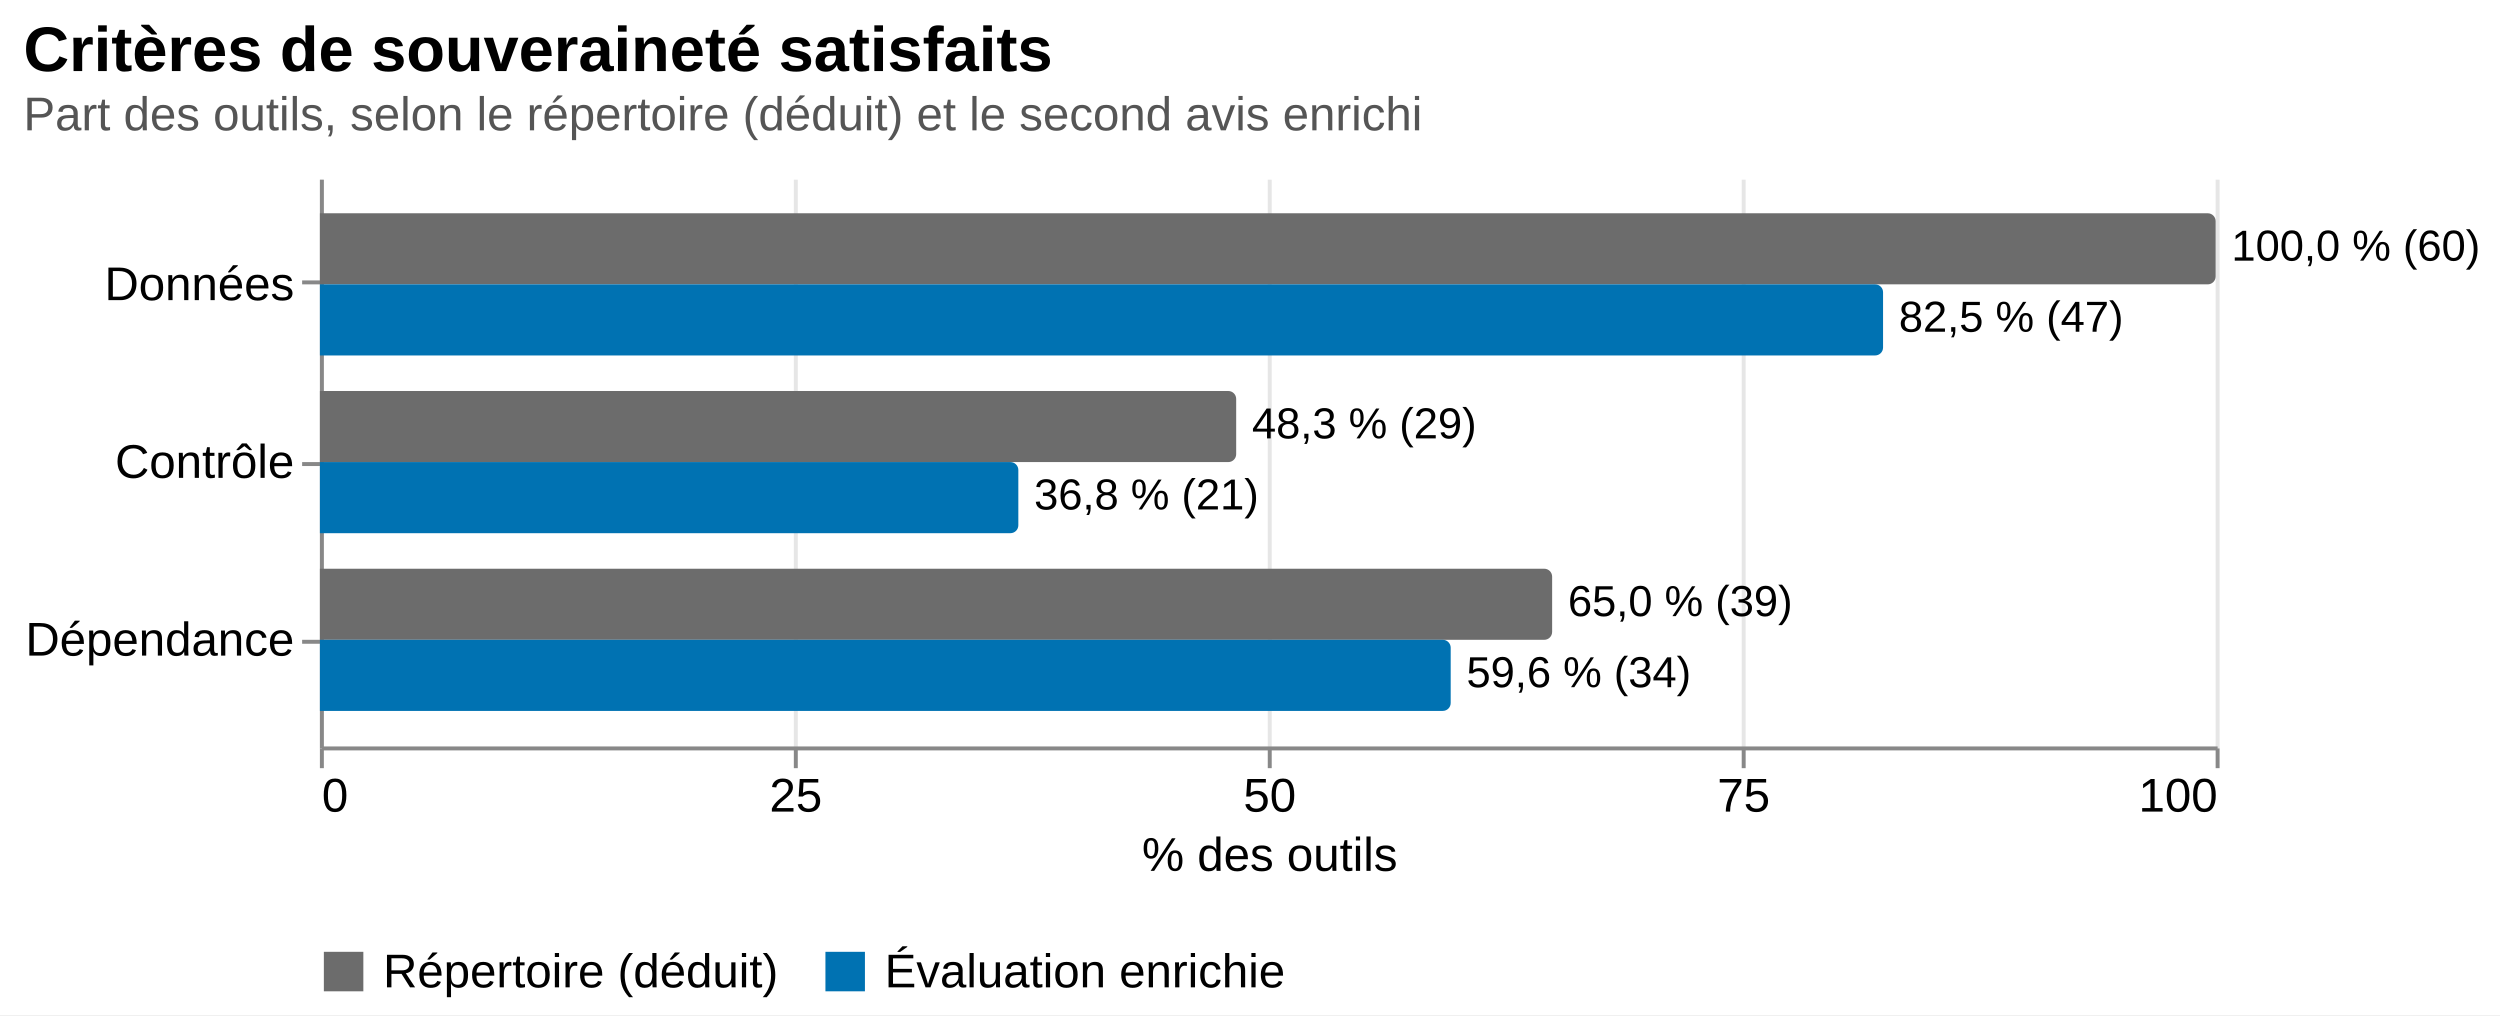
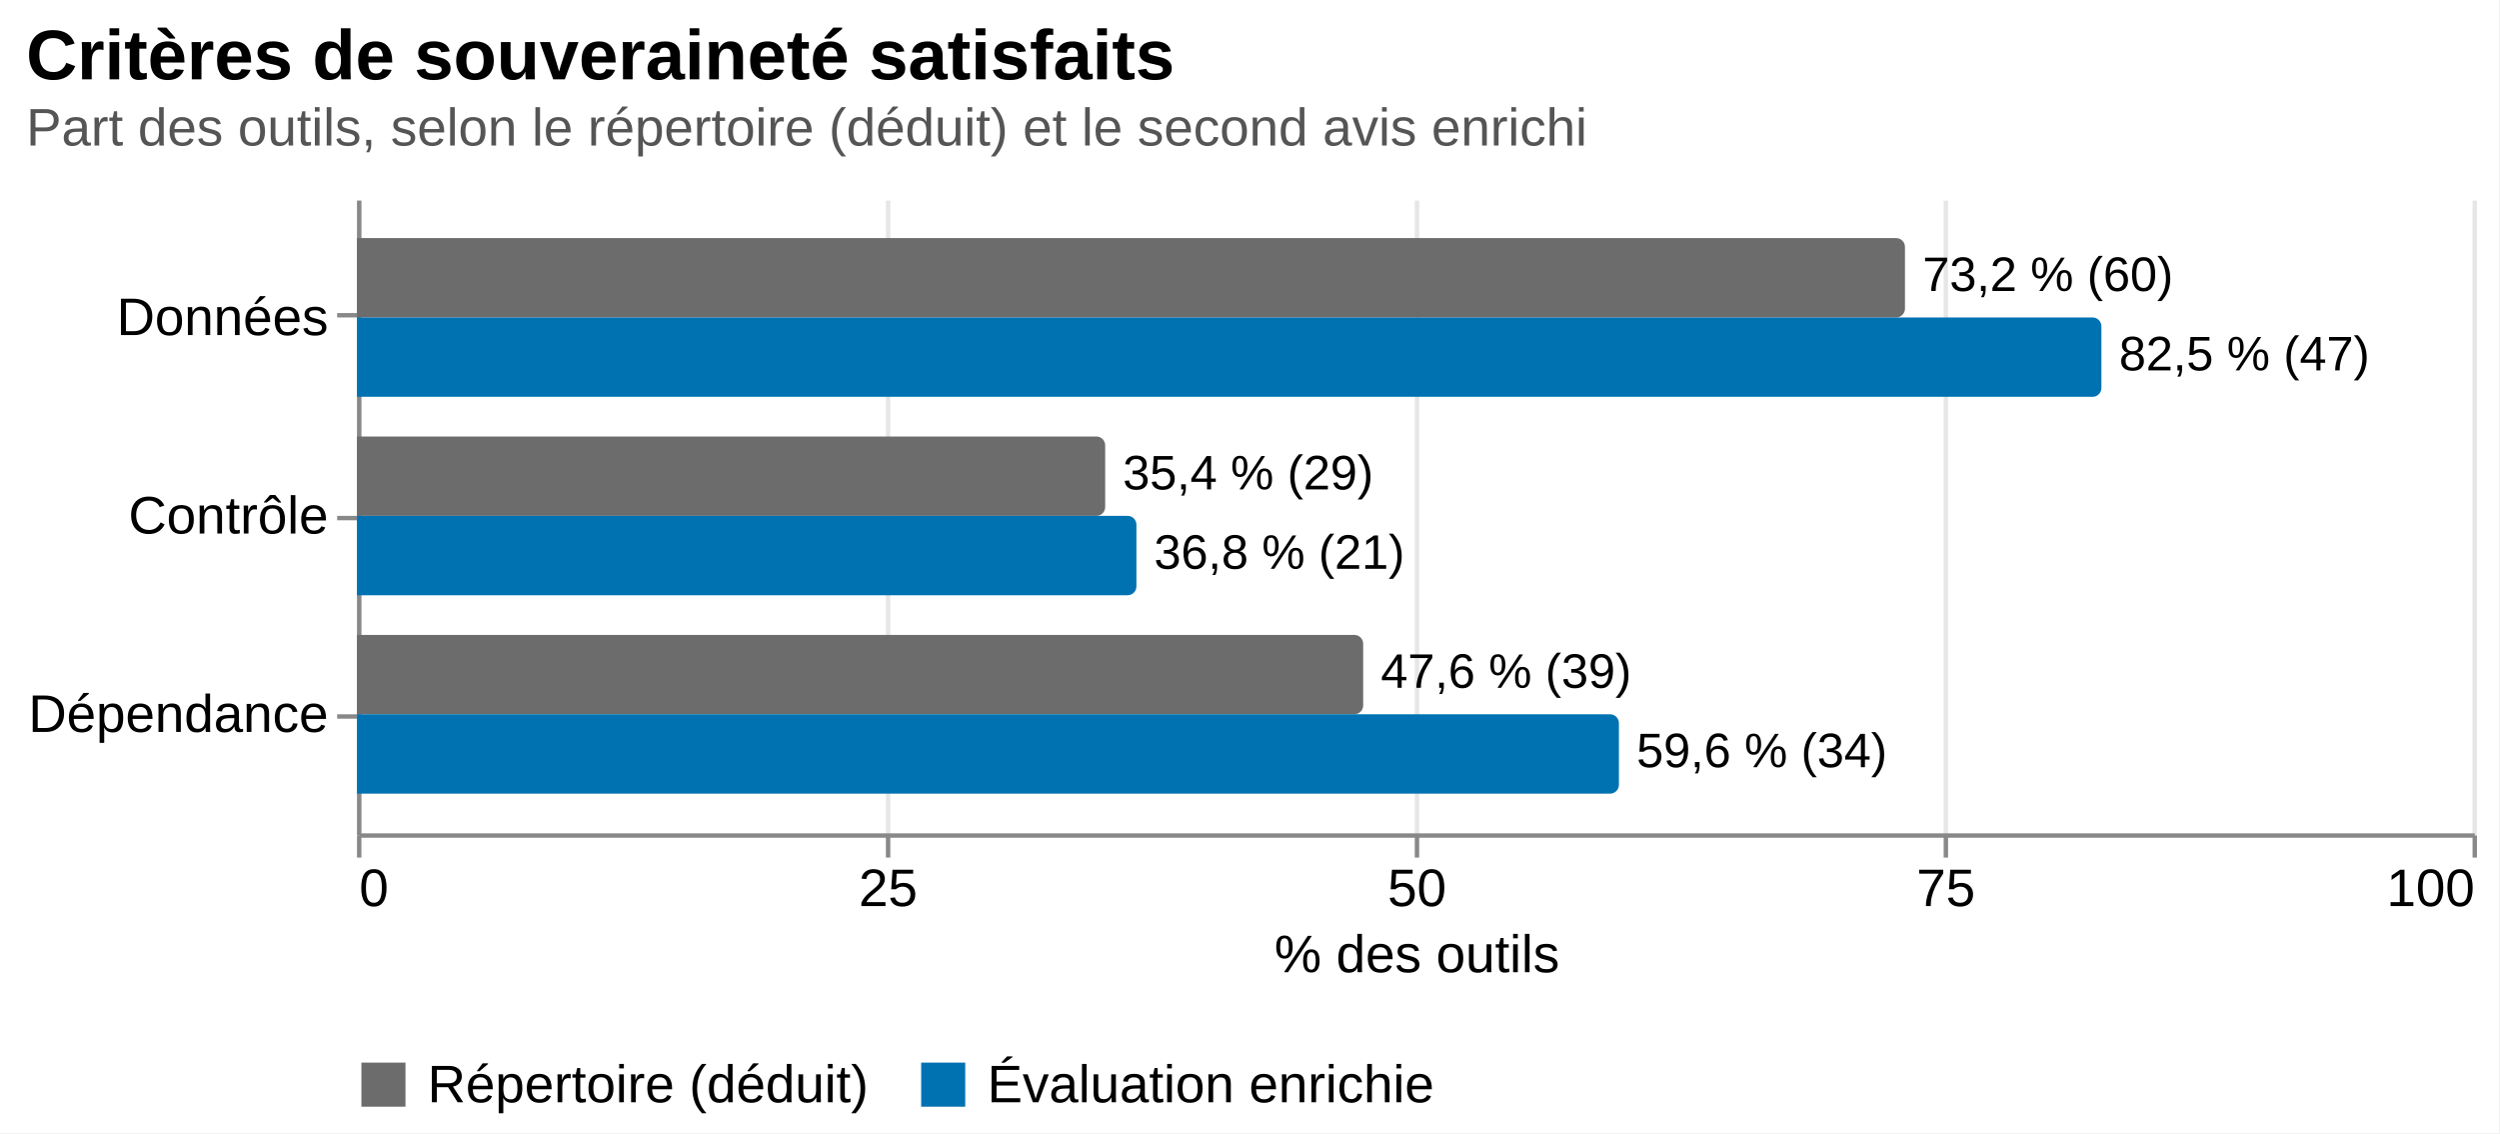
- <svg xmlns="http://www.w3.org/2000/svg" version="1.1" class="marks" width="633" height="257" viewBox="0 0 633 257">
-   <rect width="633" height="257" fill="white" />
+ <svg xmlns="http://www.w3.org/2000/svg" version="1.1" class="marks" width="567" height="257" viewBox="0 0 567 257">
+   <rect width="567" height="257" fill="white" />
  <g fill="none" stroke-miterlimit="10" transform="translate(81,45)">
    <g class="mark-group role-frame root" role="graphics-object" aria-roledescription="group mark container">
      <g transform="translate(0,0)">
        <path class="background" aria-hidden="true" d="M0,0h480v144h-480Z" />
        <g>
          <g class="mark-group role-axis" aria-hidden="true">
            <g transform="translate(0.5,144.5)">
              <path class="background" aria-hidden="true" d="M0,0h0v0h0Z" pointer-events="none" />
              <g>
                <g class="mark-rule role-axis-grid" pointer-events="none">
                  <line transform="translate(0,0)" x2="0" y2="-144" stroke="#E6E6E6" stroke-width="1" opacity="1" />
                  <line transform="translate(120,0)" x2="0" y2="-144" stroke="#E6E6E6" stroke-width="1" opacity="1" />
                  <line transform="translate(240,0)" x2="0" y2="-144" stroke="#E6E6E6" stroke-width="1" opacity="1" />
                  <line transform="translate(360,0)" x2="0" y2="-144" stroke="#E6E6E6" stroke-width="1" opacity="1" />
                  <line transform="translate(480,0)" x2="0" y2="-144" stroke="#E6E6E6" stroke-width="1" opacity="1" />
                </g>
              </g>
              <path class="foreground" aria-hidden="true" d="" pointer-events="none" display="none" />
            </g>
          </g>
          <g class="mark-group role-axis" role="graphics-symbol" aria-roledescription="axis" aria-label="X-axis titled '% des outils' for a linear scale with values from 0 to 100">
            <g transform="translate(0.5,144.5)">
              <path class="background" aria-hidden="true" d="M0,0h0v0h0Z" pointer-events="none" />
              <g>
                <g class="mark-rule role-axis-tick" pointer-events="none">
                  <line transform="translate(0,0)" x2="0" y2="5" stroke="#888888" stroke-width="1" opacity="1" />
                  <line transform="translate(120,0)" x2="0" y2="5" stroke="#888888" stroke-width="1" opacity="1" />
                  <line transform="translate(240,0)" x2="0" y2="5" stroke="#888888" stroke-width="1" opacity="1" />
                  <line transform="translate(360,0)" x2="0" y2="5" stroke="#888888" stroke-width="1" opacity="1" />
                  <line transform="translate(480,0)" x2="0" y2="5" stroke="#888888" stroke-width="1" opacity="1" />
                </g>
                <g class="mark-text role-axis-label" pointer-events="none">
                  <text text-anchor="start" transform="translate(0,16)" font-family="Liberation Sans, Helvetica, Arial, sans-serif" font-size="12px" fill="#000" opacity="1">0</text>
                  <text text-anchor="middle" transform="translate(120,16)" font-family="Liberation Sans, Helvetica, Arial, sans-serif" font-size="12px" fill="#000" opacity="1">25</text>
                  <text text-anchor="middle" transform="translate(240,16)" font-family="Liberation Sans, Helvetica, Arial, sans-serif" font-size="12px" fill="#000" opacity="1">50</text>
                  <text text-anchor="middle" transform="translate(360,16)" font-family="Liberation Sans, Helvetica, Arial, sans-serif" font-size="12px" fill="#000" opacity="1">75</text>
                  <text text-anchor="end" transform="translate(480,16)" font-family="Liberation Sans, Helvetica, Arial, sans-serif" font-size="12px" fill="#000" opacity="1">100</text>
                </g>
                <g class="mark-rule role-axis-domain" pointer-events="none">
                  <line transform="translate(0,0)" x2="480" y2="0" stroke="#888888" stroke-width="1" opacity="1" />
                </g>
                <g class="mark-text role-axis-title" pointer-events="none">
                  <text text-anchor="middle" transform="translate(240,31)" font-family="Liberation Sans, Helvetica, Arial, sans-serif" font-size="12px" font-weight="normal" fill="#000" opacity="1">% des outils</text>
                </g>
              </g>
              <path class="foreground" aria-hidden="true" d="" pointer-events="none" display="none" />
            </g>
          </g>
          <g class="mark-group role-axis" role="graphics-symbol" aria-roledescription="axis" aria-label="Y-axis for a discrete scale with 3 values: Données, Contrôle, Dépendance">
            <g transform="translate(0.5,0.5)">
              <path class="background" aria-hidden="true" d="M0,0h0v0h0Z" pointer-events="none" />
              <g>
                <g class="mark-rule role-axis-tick" pointer-events="none">
                  <line transform="translate(0,26)" x2="-5" y2="0" stroke="#888888" stroke-width="1" opacity="1" />
                  <line transform="translate(0,72)" x2="-5" y2="0" stroke="#888888" stroke-width="1" opacity="1" />
                  <line transform="translate(0,117)" x2="-5" y2="0" stroke="#888888" stroke-width="1" opacity="1" />
                </g>
                <g class="mark-text role-axis-label" pointer-events="none">
                  <text text-anchor="end" transform="translate(-7,30.5)" font-family="Liberation Sans, Helvetica, Arial, sans-serif" font-size="12px" fill="#000" opacity="1">Données</text>
                  <text text-anchor="end" transform="translate(-7,75.5)" font-family="Liberation Sans, Helvetica, Arial, sans-serif" font-size="12px" fill="#000" opacity="1">Contrôle</text>
                  <text text-anchor="end" transform="translate(-7,120.5)" font-family="Liberation Sans, Helvetica, Arial, sans-serif" font-size="12px" fill="#000" opacity="1">Dépendance</text>
                </g>
                <g class="mark-rule role-axis-domain" pointer-events="none">
                  <line transform="translate(0,0)" x2="0" y2="144" stroke="#888888" stroke-width="1" opacity="1" />
                </g>
              </g>
              <path class="foreground" aria-hidden="true" d="" pointer-events="none" display="none" />
            </g>
          </g>
          <g class="mark-group role-scope" role="graphics-object" aria-roledescription="group mark container">
            <g transform="translate(0,9)">
-               <path class="background" aria-hidden="true" d="M0,0L478,0C479.104,0,480,0.896,480,2L480,16C480,17.104,479.104,18,478,18L0,18C0,18,0,18,0,18L0,0C0,0,0,0,0,0Z" />
+               <path class="background" aria-hidden="true" d="M0,0L349.22,0C350.323,0,351.22,0.896,351.22,2L351.22,16C351.22,17.104,350.323,18,349.22,18L0,18C0,18,0,18,0,18L0,0C0,0,0,0,0,0Z" />
              <g clip-path="url(#clip1)">
                <g class="mark-group role-scope" role="graphics-object" aria-roledescription="group mark container">
                  <g transform="translate(0,0)">
                    <path class="background" aria-hidden="true" d="M0,0h0v18h0Z" />
                    <g>
                      <g class="mark-rect role-mark layer_0_marks" role="graphics-object" aria-roledescription="rect mark container">
-                         <path aria-label="% des outils: 100; critere: Données; evaluation: Répertoire (déduit)" role="graphics-symbol" aria-roledescription="bar" d="M0,0h480v18h-480Z" fill="#6C6C6C" />
+                         <path aria-label="% des outils: 73,1707317073; critere: Données; evaluation: Répertoire (déduit)" role="graphics-symbol" aria-roledescription="bar" d="M0,0h351.22v18h-351.22Z" fill="#6C6C6C" />
                      </g>
                    </g>
                    <path class="foreground" aria-hidden="true" d="" display="none" />
                  </g>
                </g>
              </g>
              <path class="foreground" aria-hidden="true" d="" display="none" />
            </g>
            <g transform="translate(0,54)">
-               <path class="background" aria-hidden="true" d="M0,0L230,0C231.104,0,232,0.896,232,2L232,16C232,17.104,231.104,18,230,18L0,18C0,18,0,18,0,18L0,0C0,0,0,0,0,0Z" />
+               <path class="background" aria-hidden="true" d="M0,0L167.756,0C168.86,0,169.756,0.896,169.756,2L169.756,16C169.756,17.104,168.86,18,167.756,18L0,18C0,18,0,18,0,18L0,0C0,0,0,0,0,0Z" />
              <g clip-path="url(#clip2)">
                <g class="mark-group role-scope" role="graphics-object" aria-roledescription="group mark container">
                  <g transform="translate(0,0)">
                    <path class="background" aria-hidden="true" d="M0,0h0v18h0Z" />
                    <g>
                      <g class="mark-rect role-mark layer_0_marks" role="graphics-object" aria-roledescription="rect mark container">
-                         <path aria-label="% des outils: 48,3333333333; critere: Contrôle; evaluation: Répertoire (déduit)" role="graphics-symbol" aria-roledescription="bar" d="M0,0h232v18h-232Z" fill="#6C6C6C" />
+                         <path aria-label="% des outils: 35,3658536585; critere: Contrôle; evaluation: Répertoire (déduit)" role="graphics-symbol" aria-roledescription="bar" d="M0,0h169.756v18h-169.756Z" fill="#6C6C6C" />
                      </g>
                    </g>
                    <path class="foreground" aria-hidden="true" d="" display="none" />
                  </g>
                </g>
              </g>
              <path class="foreground" aria-hidden="true" d="" display="none" />
            </g>
            <g transform="translate(0,99)">
-               <path class="background" aria-hidden="true" d="M0,0L310,0C311.104,0,312,0.896,312,2L312,16C312,17.104,311.104,18,310,18L0,18C0,18,0,18,0,18L0,0C0,0,0,0,0,0Z" />
+               <path class="background" aria-hidden="true" d="M0,0L226.293,0C227.397,0,228.293,0.896,228.293,2L228.293,16C228.293,17.104,227.397,18,226.293,18L0,18C0,18,0,18,0,18L0,0C0,0,0,0,0,0Z" />
              <g clip-path="url(#clip3)">
                <g class="mark-group role-scope" role="graphics-object" aria-roledescription="group mark container">
                  <g transform="translate(0,0)">
                    <path class="background" aria-hidden="true" d="M0,0h0v18h0Z" />
                    <g>
                      <g class="mark-rect role-mark layer_0_marks" role="graphics-object" aria-roledescription="rect mark container">
-                         <path aria-label="% des outils: 65; critere: Dépendance; evaluation: Répertoire (déduit)" role="graphics-symbol" aria-roledescription="bar" d="M0,0h312v18h-312Z" fill="#6C6C6C" />
+                         <path aria-label="% des outils: 47,5609756098; critere: Dépendance; evaluation: Répertoire (déduit)" role="graphics-symbol" aria-roledescription="bar" d="M0,0h228.293v18h-228.293Z" fill="#6C6C6C" />
                      </g>
                    </g>
                    <path class="foreground" aria-hidden="true" d="" display="none" />
                  </g>
                </g>
              </g>
              <path class="foreground" aria-hidden="true" d="" display="none" />
            </g>
            <g transform="translate(0,27)">
              <path class="background" aria-hidden="true" d="M0,0L393.789,0C394.893,0,395.789,0.896,395.789,2L395.789,16C395.789,17.104,394.893,18,393.789,18L0,18C0,18,0,18,0,18L0,0C0,0,0,0,0,0Z" />
              <g clip-path="url(#clip4)">
                <g class="mark-group role-scope" role="graphics-object" aria-roledescription="group mark container">
                  <g transform="translate(0,0)">
                    <path class="background" aria-hidden="true" d="M0,0h0v18h0Z" />
                    <g>
                      <g class="mark-rect role-mark layer_0_marks" role="graphics-object" aria-roledescription="rect mark container">
                        <path aria-label="% des outils: 82,4561403509; critere: Données; evaluation: Évaluation enrichie" role="graphics-symbol" aria-roledescription="bar" d="M0,0h395.789v18h-395.789Z" fill="#0072B2" />
                      </g>
                    </g>
                    <path class="foreground" aria-hidden="true" d="" display="none" />
                  </g>
                </g>
              </g>
              <path class="foreground" aria-hidden="true" d="" display="none" />
            </g>
            <g transform="translate(0,72)">
              <path class="background" aria-hidden="true" d="M0,0L174.842,0C175.946,0,176.842,0.896,176.842,2L176.842,16C176.842,17.104,175.946,18,174.842,18L0,18C0,18,0,18,0,18L0,0C0,0,0,0,0,0Z" />
              <g clip-path="url(#clip5)">
                <g class="mark-group role-scope" role="graphics-object" aria-roledescription="group mark container">
                  <g transform="translate(0,0)">
                    <path class="background" aria-hidden="true" d="M0,0h0v18h0Z" />
                    <g>
                      <g class="mark-rect role-mark layer_0_marks" role="graphics-object" aria-roledescription="rect mark container">
                        <path aria-label="% des outils: 36,8421052632; critere: Contrôle; evaluation: Évaluation enrichie" role="graphics-symbol" aria-roledescription="bar" d="M0,0h176.842v18h-176.842Z" fill="#0072B2" />
                      </g>
                    </g>
                    <path class="foreground" aria-hidden="true" d="" display="none" />
                  </g>
                </g>
              </g>
              <path class="foreground" aria-hidden="true" d="" display="none" />
            </g>
            <g transform="translate(0,117)">
              <path class="background" aria-hidden="true" d="M0,0L284.316,0C285.42,0,286.316,0.896,286.316,2L286.316,16C286.316,17.104,285.42,18,284.316,18L0,18C0,18,0,18,0,18L0,0C0,0,0,0,0,0Z" />
              <g clip-path="url(#clip6)">
                <g class="mark-group role-scope" role="graphics-object" aria-roledescription="group mark container">
                  <g transform="translate(0,0)">
                    <path class="background" aria-hidden="true" d="M0,0h0v18h0Z" />
                    <g>
                      <g class="mark-rect role-mark layer_0_marks" role="graphics-object" aria-roledescription="rect mark container">
                        <path aria-label="% des outils: 59,649122807; critere: Dépendance; evaluation: Évaluation enrichie" role="graphics-symbol" aria-roledescription="bar" d="M0,0h286.316v18h-286.316Z" fill="#0072B2" />
                      </g>
                    </g>
                    <path class="foreground" aria-hidden="true" d="" display="none" />
                  </g>
                </g>
              </g>
              <path class="foreground" aria-hidden="true" d="" display="none" />
            </g>
          </g>
          <g class="mark-text role-mark layer_1_marks" role="graphics-object" aria-roledescription="text mark container">
-             <text aria-label="pct: 100; critere: Données; evaluation: Répertoire (déduit); etiquette: 100,0 % (60)" role="graphics-symbol" aria-roledescription="text mark" text-anchor="start" transform="translate(484,21)" font-family="Liberation Sans, Helvetica, Arial, sans-serif" font-size="11px" fill="black">100,0 % (60)</text>
-             <text aria-label="pct: 48,3333333333; critere: Contrôle; evaluation: Répertoire (déduit); etiquette: 48,3 % (29)" role="graphics-symbol" aria-roledescription="text mark" text-anchor="start" transform="translate(236,66)" font-family="Liberation Sans, Helvetica, Arial, sans-serif" font-size="11px" fill="black">48,3 % (29)</text>
-             <text aria-label="pct: 65; critere: Dépendance; evaluation: Répertoire (déduit); etiquette: 65,0 % (39)" role="graphics-symbol" aria-roledescription="text mark" text-anchor="start" transform="translate(316,111)" font-family="Liberation Sans, Helvetica, Arial, sans-serif" font-size="11px" fill="black">65,0 % (39)</text>
+             <text aria-label="pct: 73,1707317073; critere: Données; evaluation: Répertoire (déduit); etiquette: 73,2 % (60)" role="graphics-symbol" aria-roledescription="text mark" text-anchor="start" transform="translate(355.2195,21)" font-family="Liberation Sans, Helvetica, Arial, sans-serif" font-size="11px" fill="black">73,2 % (60)</text>
+             <text aria-label="pct: 35,3658536585; critere: Contrôle; evaluation: Répertoire (déduit); etiquette: 35,4 % (29)" role="graphics-symbol" aria-roledescription="text mark" text-anchor="start" transform="translate(173.7561,66)" font-family="Liberation Sans, Helvetica, Arial, sans-serif" font-size="11px" fill="black">35,4 % (29)</text>
+             <text aria-label="pct: 47,5609756098; critere: Dépendance; evaluation: Répertoire (déduit); etiquette: 47,6 % (39)" role="graphics-symbol" aria-roledescription="text mark" text-anchor="start" transform="translate(232.2927,111)" font-family="Liberation Sans, Helvetica, Arial, sans-serif" font-size="11px" fill="black">47,6 % (39)</text>
            <text aria-label="pct: 82,4561403509; critere: Données; evaluation: Évaluation enrichie; etiquette: 82,5 % (47)" role="graphics-symbol" aria-roledescription="text mark" text-anchor="start" transform="translate(399.7895,39)" font-family="Liberation Sans, Helvetica, Arial, sans-serif" font-size="11px" fill="black">82,5 % (47)</text>
            <text aria-label="pct: 36,8421052632; critere: Contrôle; evaluation: Évaluation enrichie; etiquette: 36,8 % (21)" role="graphics-symbol" aria-roledescription="text mark" text-anchor="start" transform="translate(180.8421,84)" font-family="Liberation Sans, Helvetica, Arial, sans-serif" font-size="11px" fill="black">36,8 % (21)</text>
            <text aria-label="pct: 59,649122807; critere: Dépendance; evaluation: Évaluation enrichie; etiquette: 59,6 % (34)" role="graphics-symbol" aria-roledescription="text mark" text-anchor="start" transform="translate(290.3158,129)" font-family="Liberation Sans, Helvetica, Arial, sans-serif" font-size="11px" fill="black">59,6 % (34)</text>
          </g>
          <g class="mark-group role-legend" role="graphics-symbol" aria-roledescription="legend" aria-label="Symbol legend for fill color with 2 values: Répertoire (déduit), Évaluation enrichie">
            <g transform="translate(0,195)">
              <path class="background" aria-hidden="true" d="M0,0h245v12h-245Z" pointer-events="none" />
              <g>
                <g class="mark-group role-legend-entry">
                  <g transform="translate(0,0)">
                    <path class="background" aria-hidden="true" d="M0,0h0v0h0Z" pointer-events="none" />
                    <g>
                      <g class="mark-group role-scope" role="graphics-object" aria-roledescription="group mark container">
                        <g transform="translate(0,0)">
                          <path class="background" aria-hidden="true" d="M0,0h116.049v12h-116.049Z" pointer-events="none" opacity="1" />
                          <g>
                            <g class="mark-symbol role-legend-symbol" pointer-events="none">
                              <path transform="translate(6,6)" d="M-5,-5h10v10h-10Z" fill="#6C6C6C" stroke-width="1.5" opacity="1" />
                            </g>
                            <g class="mark-text role-legend-label" pointer-events="none">
                              <text text-anchor="start" transform="translate(16,10)" font-family="Liberation Sans, Helvetica, Arial, sans-serif" font-size="12px" fill="#000" opacity="1">Répertoire (déduit)</text>
                            </g>
                          </g>
                          <path class="foreground" aria-hidden="true" d="" pointer-events="none" display="none" />
                        </g>
                        <g transform="translate(127,0)">
                          <path class="background" aria-hidden="true" d="M0,0h117.396v12h-117.396Z" pointer-events="none" opacity="1" />
                          <g>
                            <g class="mark-symbol role-legend-symbol" pointer-events="none">
                              <path transform="translate(6,6)" d="M-5,-5h10v10h-10Z" fill="#0072B2" stroke-width="1.5" opacity="1" />
                            </g>
                            <g class="mark-text role-legend-label" pointer-events="none">
                              <text text-anchor="start" transform="translate(16,10)" font-family="Liberation Sans, Helvetica, Arial, sans-serif" font-size="12px" fill="#000" opacity="1">Évaluation enrichie</text>
                            </g>
                          </g>
                          <path class="foreground" aria-hidden="true" d="" pointer-events="none" display="none" />
                        </g>
                      </g>
                    </g>
                    <path class="foreground" aria-hidden="true" d="" pointer-events="none" display="none" />
                  </g>
                </g>
              </g>
              <path class="foreground" aria-hidden="true" d="" pointer-events="none" display="none" />
            </g>
          </g>
          <g class="mark-group role-title">
            <g transform="translate(-75.05664,-40)">
              <path class="background" aria-hidden="true" d="M0,0h0v0h0Z" pointer-events="none" />
              <g>
                <g class="mark-text role-title-text" role="graphics-symbol" aria-roledescription="title" aria-label="Title text 'Critères de souveraineté satisfaits'" pointer-events="none">
                  <text text-anchor="start" transform="translate(0,13)" font-family="Liberation Sans, Helvetica, Arial, sans-serif" font-size="16px" font-weight="bold" fill="#000" opacity="1">Critères de souveraineté satisfaits</text>
                </g>
                <g class="mark-text role-title-subtitle" role="graphics-symbol" aria-roledescription="subtitle" aria-label="Subtitle text 'Part des outils, selon le répertoire (déduit) et le second avis enrichi'" pointer-events="none">
                  <text text-anchor="start" transform="translate(0,28)" font-family="Liberation Sans, Helvetica, Arial, sans-serif" font-size="12px" fill="#555555" opacity="1">Part des outils, selon le répertoire (déduit) et le second avis enrichi</text>
                </g>
              </g>
              <path class="foreground" aria-hidden="true" d="" pointer-events="none" display="none" />
            </g>
          </g>
        </g>
        <path class="foreground" aria-hidden="true" d="" display="none" />
      </g>
    </g>
  </g>
  <defs>
    <clipPath id="clip1">
-       <path d="M0,0L478,0C479.104,0,480,0.896,480,2L480,16C480,17.104,479.104,18,478,18L0,18C0,18,0,18,0,18L0,0C0,0,0,0,0,0Z" />
+       <path d="M0,0L349.22,0C350.323,0,351.22,0.896,351.22,2L351.22,16C351.22,17.104,350.323,18,349.22,18L0,18C0,18,0,18,0,18L0,0C0,0,0,0,0,0Z" />
    </clipPath>
    <clipPath id="clip2">
-       <path d="M0,0L230,0C231.104,0,232,0.896,232,2L232,16C232,17.104,231.104,18,230,18L0,18C0,18,0,18,0,18L0,0C0,0,0,0,0,0Z" />
+       <path d="M0,0L167.756,0C168.86,0,169.756,0.896,169.756,2L169.756,16C169.756,17.104,168.86,18,167.756,18L0,18C0,18,0,18,0,18L0,0C0,0,0,0,0,0Z" />
    </clipPath>
    <clipPath id="clip3">
-       <path d="M0,0L310,0C311.104,0,312,0.896,312,2L312,16C312,17.104,311.104,18,310,18L0,18C0,18,0,18,0,18L0,0C0,0,0,0,0,0Z" />
+       <path d="M0,0L226.293,0C227.397,0,228.293,0.896,228.293,2L228.293,16C228.293,17.104,227.397,18,226.293,18L0,18C0,18,0,18,0,18L0,0C0,0,0,0,0,0Z" />
    </clipPath>
    <clipPath id="clip4">
      <path d="M0,0L393.789,0C394.893,0,395.789,0.896,395.789,2L395.789,16C395.789,17.104,394.893,18,393.789,18L0,18C0,18,0,18,0,18L0,0C0,0,0,0,0,0Z" />
    </clipPath>
    <clipPath id="clip5">
      <path d="M0,0L174.842,0C175.946,0,176.842,0.896,176.842,2L176.842,16C176.842,17.104,175.946,18,174.842,18L0,18C0,18,0,18,0,18L0,0C0,0,0,0,0,0Z" />
    </clipPath>
    <clipPath id="clip6">
      <path d="M0,0L284.316,0C285.42,0,286.316,0.896,286.316,2L286.316,16C286.316,17.104,285.42,18,284.316,18L0,18C0,18,0,18,0,18L0,0C0,0,0,0,0,0Z" />
    </clipPath>
  </defs>
</svg>
